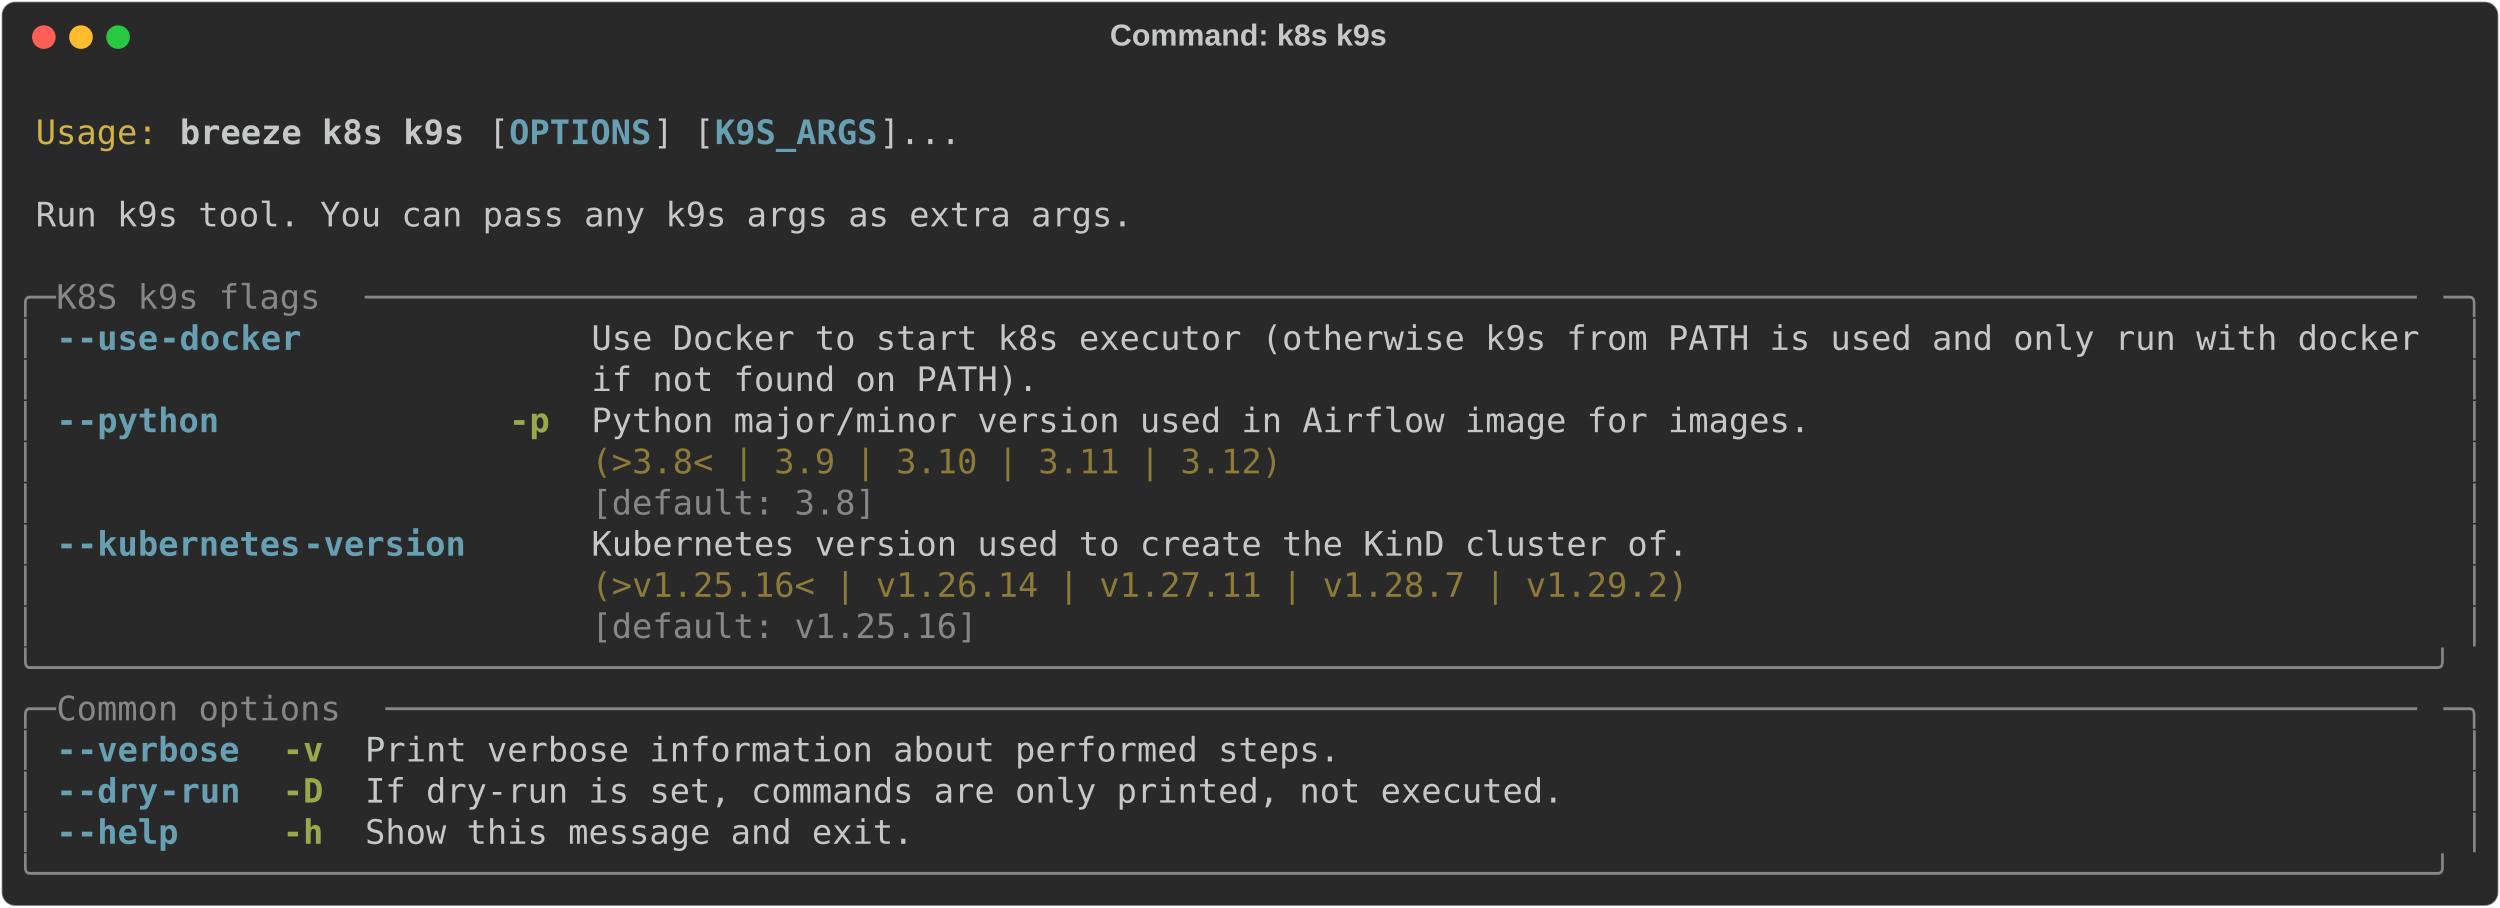
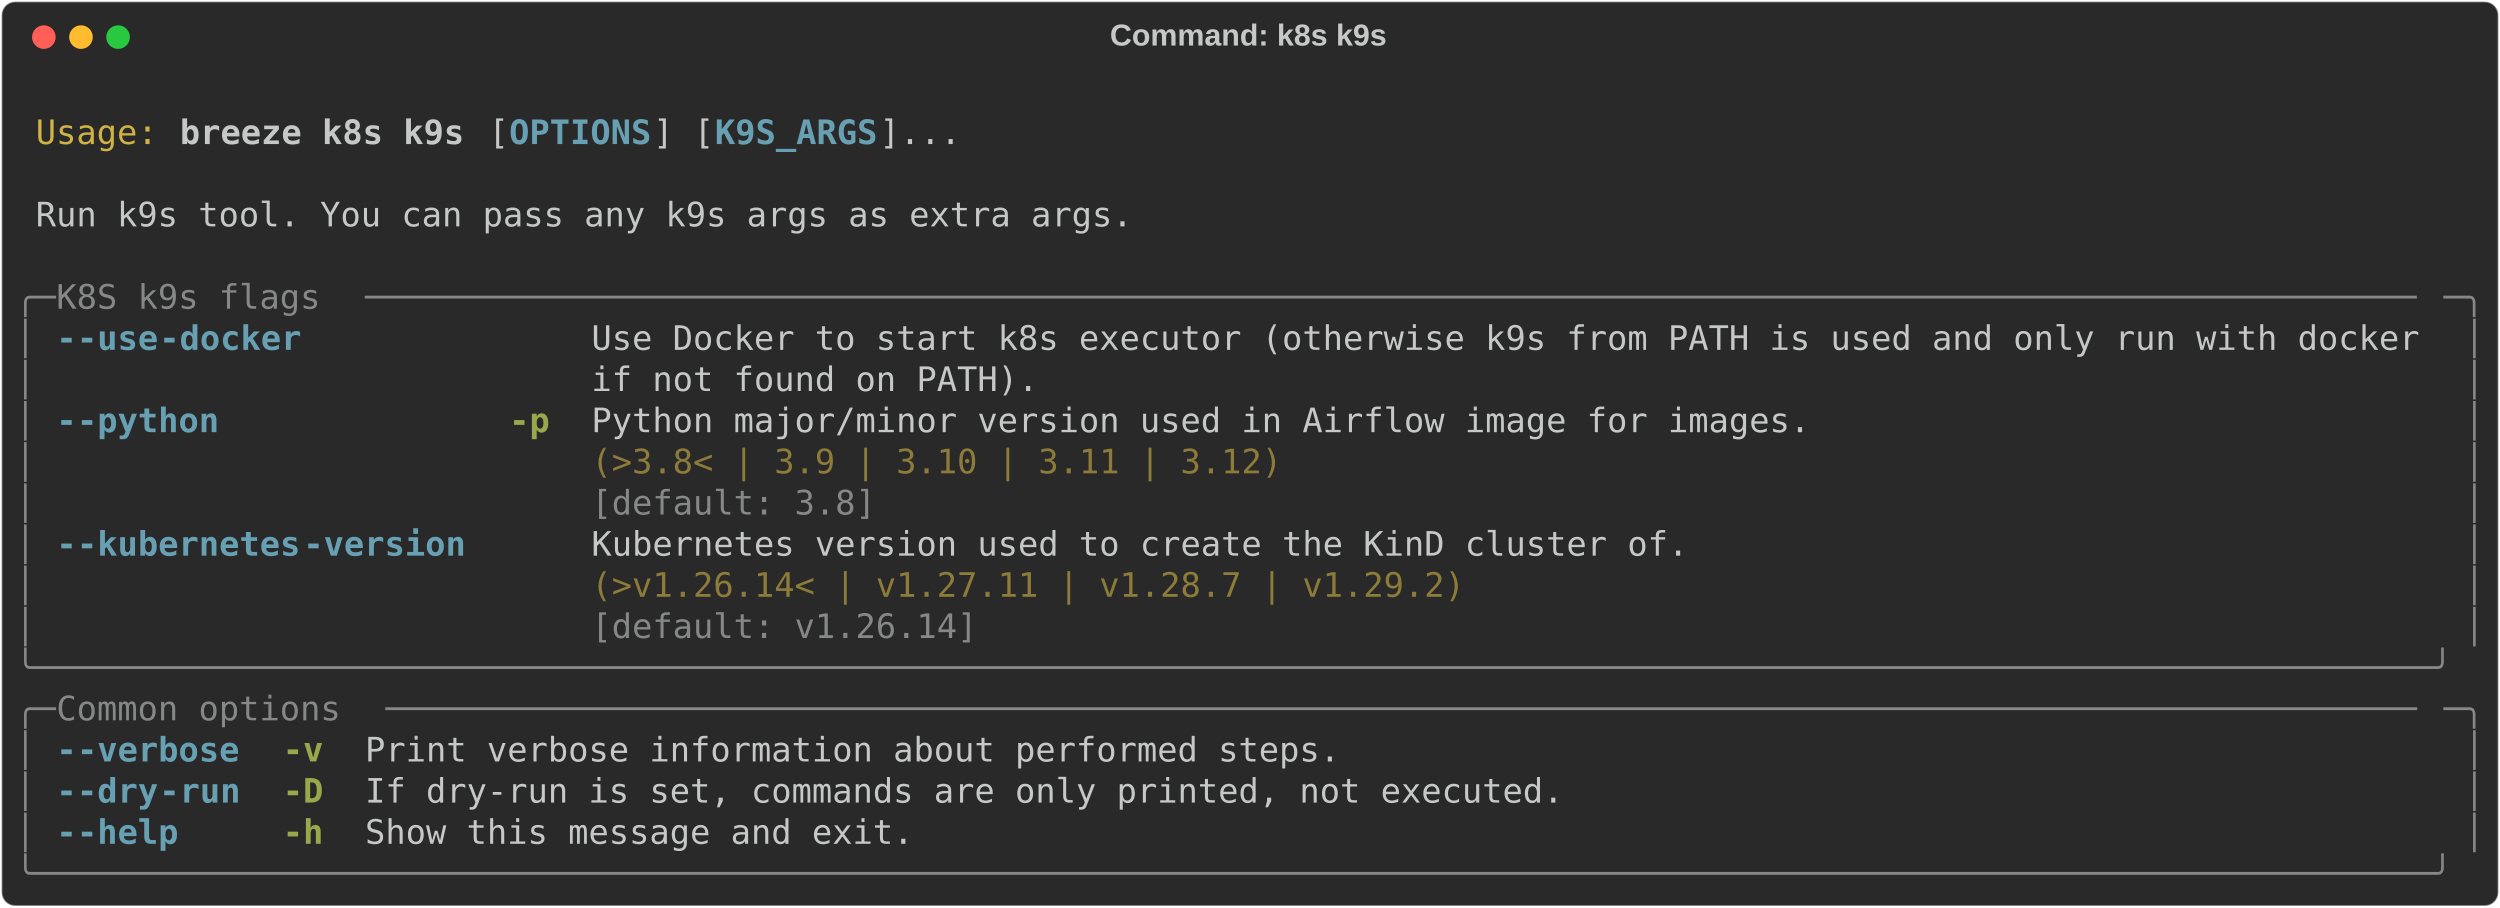
<svg xmlns="http://www.w3.org/2000/svg" class="rich-terminal" viewBox="0 0 1482 538.0">
  <style>

    @font-face {
        font-family: "Fira Code";
        src: local("FiraCode-Regular"),
                url("https://cdnjs.cloudflare.com/ajax/libs/firacode/6.2.0/woff2/FiraCode-Regular.woff2") format("woff2"),
                url("https://cdnjs.cloudflare.com/ajax/libs/firacode/6.2.0/woff/FiraCode-Regular.woff") format("woff");
        font-style: normal;
        font-weight: 400;
    }
    @font-face {
        font-family: "Fira Code";
        src: local("FiraCode-Bold"),
                url("https://cdnjs.cloudflare.com/ajax/libs/firacode/6.2.0/woff2/FiraCode-Bold.woff2") format("woff2"),
                url("https://cdnjs.cloudflare.com/ajax/libs/firacode/6.2.0/woff/FiraCode-Bold.woff") format("woff");
        font-style: bold;
        font-weight: 700;
    }

    .breeze-k8s-k9s-matrix {
        font-family: Fira Code, monospace;
        font-size: 20px;
        line-height: 24.4px;
        font-variant-east-asian: full-width;
    }

    .breeze-k8s-k9s-title {
        font-size: 18px;
        font-weight: bold;
        font-family: arial;
    }

    .breeze-k8s-k9s-r1 { fill: #c5c8c6 }
.breeze-k8s-k9s-r2 { fill: #d0b344 }
.breeze-k8s-k9s-r3 { fill: #c5c8c6;font-weight: bold }
.breeze-k8s-k9s-r4 { fill: #68a0b3;font-weight: bold }
.breeze-k8s-k9s-r5 { fill: #868887 }
.breeze-k8s-k9s-r6 { fill: #98a84b;font-weight: bold }
.breeze-k8s-k9s-r7 { fill: #8d7b39 }
    </style>
  <defs>
    <clipPath id="breeze-k8s-k9s-clip-terminal">
      <rect x="0" y="0" width="1463.0" height="487.0" />
    </clipPath>
    <clipPath id="breeze-k8s-k9s-line-0">
      <rect x="0" y="1.5" width="1464" height="24.65" />
    </clipPath>
    <clipPath id="breeze-k8s-k9s-line-1">
      <rect x="0" y="25.9" width="1464" height="24.65" />
    </clipPath>
    <clipPath id="breeze-k8s-k9s-line-2">
      <rect x="0" y="50.3" width="1464" height="24.65" />
    </clipPath>
    <clipPath id="breeze-k8s-k9s-line-3">
      <rect x="0" y="74.7" width="1464" height="24.65" />
    </clipPath>
    <clipPath id="breeze-k8s-k9s-line-4">
      <rect x="0" y="99.1" width="1464" height="24.65" />
    </clipPath>
    <clipPath id="breeze-k8s-k9s-line-5">
      <rect x="0" y="123.5" width="1464" height="24.65" />
    </clipPath>
    <clipPath id="breeze-k8s-k9s-line-6">
      <rect x="0" y="147.9" width="1464" height="24.65" />
    </clipPath>
    <clipPath id="breeze-k8s-k9s-line-7">
      <rect x="0" y="172.3" width="1464" height="24.65" />
    </clipPath>
    <clipPath id="breeze-k8s-k9s-line-8">
      <rect x="0" y="196.7" width="1464" height="24.65" />
    </clipPath>
    <clipPath id="breeze-k8s-k9s-line-9">
      <rect x="0" y="221.1" width="1464" height="24.65" />
    </clipPath>
    <clipPath id="breeze-k8s-k9s-line-10">
      <rect x="0" y="245.5" width="1464" height="24.65" />
    </clipPath>
    <clipPath id="breeze-k8s-k9s-line-11">
      <rect x="0" y="269.9" width="1464" height="24.65" />
    </clipPath>
    <clipPath id="breeze-k8s-k9s-line-12">
      <rect x="0" y="294.3" width="1464" height="24.65" />
    </clipPath>
    <clipPath id="breeze-k8s-k9s-line-13">
      <rect x="0" y="318.7" width="1464" height="24.65" />
    </clipPath>
    <clipPath id="breeze-k8s-k9s-line-14">
      <rect x="0" y="343.1" width="1464" height="24.65" />
    </clipPath>
    <clipPath id="breeze-k8s-k9s-line-15">
      <rect x="0" y="367.5" width="1464" height="24.65" />
    </clipPath>
    <clipPath id="breeze-k8s-k9s-line-16">
      <rect x="0" y="391.9" width="1464" height="24.65" />
    </clipPath>
    <clipPath id="breeze-k8s-k9s-line-17">
      <rect x="0" y="416.3" width="1464" height="24.65" />
    </clipPath>
    <clipPath id="breeze-k8s-k9s-line-18">
      <rect x="0" y="440.7" width="1464" height="24.65" />
    </clipPath>
  </defs>
  <rect fill="#292929" stroke="rgba(255,255,255,0.35)" stroke-width="1" x="1" y="1" width="1480" height="536" rx="8" />
  <text class="breeze-k8s-k9s-title" fill="#c5c8c6" text-anchor="middle" x="740" y="27">Command: k8s k9s</text>
  <g transform="translate(26,22)">
    <circle cx="0" cy="0" r="7" fill="#ff5f57" />
    <circle cx="22" cy="0" r="7" fill="#febc2e" />
    <circle cx="44" cy="0" r="7" fill="#28c840" />
  </g>
  <g transform="translate(9, 41)" clip-path="url(#breeze-k8s-k9s-clip-terminal)">
    <g class="breeze-k8s-k9s-matrix">
      <text class="breeze-k8s-k9s-r1" x="1464" y="20" textLength="12.2" clip-path="url(#breeze-k8s-k9s-line-0)">
</text>
      <text class="breeze-k8s-k9s-r2" x="12.2" y="44.4" textLength="73.2" clip-path="url(#breeze-k8s-k9s-line-1)">Usage:</text>
      <text class="breeze-k8s-k9s-r3" x="97.6" y="44.4" textLength="170.8" clip-path="url(#breeze-k8s-k9s-line-1)">breeze k8s k9s</text>
      <text class="breeze-k8s-k9s-r1" x="280.6" y="44.4" textLength="12.2" clip-path="url(#breeze-k8s-k9s-line-1)">[</text>
      <text class="breeze-k8s-k9s-r4" x="292.8" y="44.4" textLength="85.4" clip-path="url(#breeze-k8s-k9s-line-1)">OPTIONS</text>
      <text class="breeze-k8s-k9s-r1" x="378.2" y="44.4" textLength="36.6" clip-path="url(#breeze-k8s-k9s-line-1)">] [</text>
      <text class="breeze-k8s-k9s-r4" x="414.8" y="44.4" textLength="97.6" clip-path="url(#breeze-k8s-k9s-line-1)">K9S_ARGS</text>
      <text class="breeze-k8s-k9s-r1" x="512.4" y="44.4" textLength="48.8" clip-path="url(#breeze-k8s-k9s-line-1)">]...</text>
      <text class="breeze-k8s-k9s-r1" x="1464" y="44.4" textLength="12.2" clip-path="url(#breeze-k8s-k9s-line-1)">
</text>
      <text class="breeze-k8s-k9s-r1" x="1464" y="68.8" textLength="12.2" clip-path="url(#breeze-k8s-k9s-line-2)">
</text>
      <text class="breeze-k8s-k9s-r1" x="12.2" y="93.2" textLength="658.8" clip-path="url(#breeze-k8s-k9s-line-3)">Run k9s tool. You can pass any k9s args as extra args.</text>
      <text class="breeze-k8s-k9s-r1" x="1464" y="93.2" textLength="12.2" clip-path="url(#breeze-k8s-k9s-line-3)">
</text>
      <text class="breeze-k8s-k9s-r1" x="1464" y="117.6" textLength="12.2" clip-path="url(#breeze-k8s-k9s-line-4)">
</text>
      <text class="breeze-k8s-k9s-r5" x="0" y="142" textLength="24.4" clip-path="url(#breeze-k8s-k9s-line-5)">╭─</text>
      <text class="breeze-k8s-k9s-r5" x="24.4" y="142" textLength="183" clip-path="url(#breeze-k8s-k9s-line-5)"> K8S k9s flags </text>
      <text class="breeze-k8s-k9s-r5" x="207.4" y="142" textLength="1232.2" clip-path="url(#breeze-k8s-k9s-line-5)">─────────────────────────────────────────────────────────────────────────────────────────────────────</text>
      <text class="breeze-k8s-k9s-r5" x="1439.6" y="142" textLength="24.4" clip-path="url(#breeze-k8s-k9s-line-5)">─╮</text>
      <text class="breeze-k8s-k9s-r1" x="1464" y="142" textLength="12.2" clip-path="url(#breeze-k8s-k9s-line-5)">
</text>
      <text class="breeze-k8s-k9s-r5" x="0" y="166.4" textLength="12.2" clip-path="url(#breeze-k8s-k9s-line-6)">│</text>
      <text class="breeze-k8s-k9s-r4" x="24.4" y="166.4" textLength="12.2" clip-path="url(#breeze-k8s-k9s-line-6)">-</text>
      <text class="breeze-k8s-k9s-r4" x="36.6" y="166.4" textLength="48.8" clip-path="url(#breeze-k8s-k9s-line-6)">-use</text>
      <text class="breeze-k8s-k9s-r4" x="85.4" y="166.4" textLength="85.4" clip-path="url(#breeze-k8s-k9s-line-6)">-docker</text>
      <text class="breeze-k8s-k9s-r1" x="341.6" y="166.4" textLength="1098" clip-path="url(#breeze-k8s-k9s-line-6)">Use Docker to start k8s executor (otherwise k9s from PATH is used and only run with docker</text>
      <text class="breeze-k8s-k9s-r5" x="1451.8" y="166.4" textLength="12.2" clip-path="url(#breeze-k8s-k9s-line-6)">│</text>
      <text class="breeze-k8s-k9s-r1" x="1464" y="166.4" textLength="12.2" clip-path="url(#breeze-k8s-k9s-line-6)">
</text>
      <text class="breeze-k8s-k9s-r5" x="0" y="190.8" textLength="12.2" clip-path="url(#breeze-k8s-k9s-line-7)">│</text>
      <text class="breeze-k8s-k9s-r1" x="341.6" y="190.8" textLength="1098" clip-path="url(#breeze-k8s-k9s-line-7)">if not found on PATH).                                                                    </text>
      <text class="breeze-k8s-k9s-r5" x="1451.8" y="190.8" textLength="12.2" clip-path="url(#breeze-k8s-k9s-line-7)">│</text>
      <text class="breeze-k8s-k9s-r1" x="1464" y="190.8" textLength="12.2" clip-path="url(#breeze-k8s-k9s-line-7)">
</text>
      <text class="breeze-k8s-k9s-r5" x="0" y="215.2" textLength="12.2" clip-path="url(#breeze-k8s-k9s-line-8)">│</text>
      <text class="breeze-k8s-k9s-r4" x="24.4" y="215.2" textLength="12.2" clip-path="url(#breeze-k8s-k9s-line-8)">-</text>
      <text class="breeze-k8s-k9s-r4" x="36.6" y="215.2" textLength="85.4" clip-path="url(#breeze-k8s-k9s-line-8)">-python</text>
      <text class="breeze-k8s-k9s-r6" x="292.8" y="215.2" textLength="24.4" clip-path="url(#breeze-k8s-k9s-line-8)">-p</text>
      <text class="breeze-k8s-k9s-r1" x="341.6" y="215.2" textLength="732" clip-path="url(#breeze-k8s-k9s-line-8)">Python major/minor version used in Airflow image for images.</text>
      <text class="breeze-k8s-k9s-r5" x="1451.8" y="215.2" textLength="12.2" clip-path="url(#breeze-k8s-k9s-line-8)">│</text>
      <text class="breeze-k8s-k9s-r1" x="1464" y="215.2" textLength="12.2" clip-path="url(#breeze-k8s-k9s-line-8)">
</text>
      <text class="breeze-k8s-k9s-r5" x="0" y="239.6" textLength="12.2" clip-path="url(#breeze-k8s-k9s-line-9)">│</text>
      <text class="breeze-k8s-k9s-r7" x="341.6" y="239.6" textLength="732" clip-path="url(#breeze-k8s-k9s-line-9)">(&gt;3.8&lt; | 3.9 | 3.10 | 3.11 | 3.12)                          </text>
      <text class="breeze-k8s-k9s-r5" x="1451.8" y="239.6" textLength="12.2" clip-path="url(#breeze-k8s-k9s-line-9)">│</text>
      <text class="breeze-k8s-k9s-r1" x="1464" y="239.6" textLength="12.2" clip-path="url(#breeze-k8s-k9s-line-9)">
</text>
      <text class="breeze-k8s-k9s-r5" x="0" y="264" textLength="12.2" clip-path="url(#breeze-k8s-k9s-line-10)">│</text>
      <text class="breeze-k8s-k9s-r5" x="341.6" y="264" textLength="732" clip-path="url(#breeze-k8s-k9s-line-10)">[default: 3.8]                                              </text>
      <text class="breeze-k8s-k9s-r5" x="1451.8" y="264" textLength="12.2" clip-path="url(#breeze-k8s-k9s-line-10)">│</text>
      <text class="breeze-k8s-k9s-r1" x="1464" y="264" textLength="12.2" clip-path="url(#breeze-k8s-k9s-line-10)">
</text>
      <text class="breeze-k8s-k9s-r5" x="0" y="288.4" textLength="12.2" clip-path="url(#breeze-k8s-k9s-line-11)">│</text>
      <text class="breeze-k8s-k9s-r4" x="24.4" y="288.4" textLength="12.2" clip-path="url(#breeze-k8s-k9s-line-11)">-</text>
      <text class="breeze-k8s-k9s-r4" x="36.6" y="288.4" textLength="134.2" clip-path="url(#breeze-k8s-k9s-line-11)">-kubernetes</text>
      <text class="breeze-k8s-k9s-r4" x="170.8" y="288.4" textLength="97.6" clip-path="url(#breeze-k8s-k9s-line-11)">-version</text>
      <text class="breeze-k8s-k9s-r1" x="341.6" y="288.4" textLength="658.8" clip-path="url(#breeze-k8s-k9s-line-11)">Kubernetes version used to create the KinD cluster of.</text>
      <text class="breeze-k8s-k9s-r5" x="1451.8" y="288.4" textLength="12.2" clip-path="url(#breeze-k8s-k9s-line-11)">│</text>
      <text class="breeze-k8s-k9s-r1" x="1464" y="288.4" textLength="12.2" clip-path="url(#breeze-k8s-k9s-line-11)">
</text>
      <text class="breeze-k8s-k9s-r5" x="0" y="312.8" textLength="12.2" clip-path="url(#breeze-k8s-k9s-line-12)">│</text>
-       <text class="breeze-k8s-k9s-r7" x="341.6" y="312.8" textLength="658.8" clip-path="url(#breeze-k8s-k9s-line-12)">(&gt;v1.25.16&lt; | v1.26.14 | v1.27.11 | v1.28.7 | v1.29.2)</text>
+       <text class="breeze-k8s-k9s-r7" x="341.6" y="312.8" textLength="658.8" clip-path="url(#breeze-k8s-k9s-line-12)">(&gt;v1.26.14&lt; | v1.27.11 | v1.28.7 | v1.29.2)           </text>
      <text class="breeze-k8s-k9s-r5" x="1451.8" y="312.8" textLength="12.2" clip-path="url(#breeze-k8s-k9s-line-12)">│</text>
      <text class="breeze-k8s-k9s-r1" x="1464" y="312.8" textLength="12.2" clip-path="url(#breeze-k8s-k9s-line-12)">
</text>
      <text class="breeze-k8s-k9s-r5" x="0" y="337.2" textLength="12.2" clip-path="url(#breeze-k8s-k9s-line-13)">│</text>
-       <text class="breeze-k8s-k9s-r5" x="341.6" y="337.2" textLength="658.8" clip-path="url(#breeze-k8s-k9s-line-13)">[default: v1.25.16]                                   </text>
+       <text class="breeze-k8s-k9s-r5" x="341.6" y="337.2" textLength="658.8" clip-path="url(#breeze-k8s-k9s-line-13)">[default: v1.26.14]                                   </text>
      <text class="breeze-k8s-k9s-r5" x="1451.8" y="337.2" textLength="12.2" clip-path="url(#breeze-k8s-k9s-line-13)">│</text>
      <text class="breeze-k8s-k9s-r1" x="1464" y="337.2" textLength="12.2" clip-path="url(#breeze-k8s-k9s-line-13)">
</text>
      <text class="breeze-k8s-k9s-r5" x="0" y="361.6" textLength="1464" clip-path="url(#breeze-k8s-k9s-line-14)">╰──────────────────────────────────────────────────────────────────────────────────────────────────────────────────────╯</text>
      <text class="breeze-k8s-k9s-r1" x="1464" y="361.6" textLength="12.2" clip-path="url(#breeze-k8s-k9s-line-14)">
</text>
      <text class="breeze-k8s-k9s-r5" x="0" y="386" textLength="24.4" clip-path="url(#breeze-k8s-k9s-line-15)">╭─</text>
      <text class="breeze-k8s-k9s-r5" x="24.4" y="386" textLength="195.2" clip-path="url(#breeze-k8s-k9s-line-15)"> Common options </text>
      <text class="breeze-k8s-k9s-r5" x="219.6" y="386" textLength="1220" clip-path="url(#breeze-k8s-k9s-line-15)">────────────────────────────────────────────────────────────────────────────────────────────────────</text>
      <text class="breeze-k8s-k9s-r5" x="1439.6" y="386" textLength="24.4" clip-path="url(#breeze-k8s-k9s-line-15)">─╮</text>
      <text class="breeze-k8s-k9s-r1" x="1464" y="386" textLength="12.2" clip-path="url(#breeze-k8s-k9s-line-15)">
</text>
      <text class="breeze-k8s-k9s-r5" x="0" y="410.4" textLength="12.2" clip-path="url(#breeze-k8s-k9s-line-16)">│</text>
      <text class="breeze-k8s-k9s-r4" x="24.4" y="410.4" textLength="12.2" clip-path="url(#breeze-k8s-k9s-line-16)">-</text>
      <text class="breeze-k8s-k9s-r4" x="36.6" y="410.4" textLength="97.6" clip-path="url(#breeze-k8s-k9s-line-16)">-verbose</text>
      <text class="breeze-k8s-k9s-r6" x="158.6" y="410.4" textLength="24.4" clip-path="url(#breeze-k8s-k9s-line-16)">-v</text>
      <text class="breeze-k8s-k9s-r1" x="207.4" y="410.4" textLength="585.6" clip-path="url(#breeze-k8s-k9s-line-16)">Print verbose information about performed steps.</text>
      <text class="breeze-k8s-k9s-r5" x="1451.8" y="410.4" textLength="12.2" clip-path="url(#breeze-k8s-k9s-line-16)">│</text>
      <text class="breeze-k8s-k9s-r1" x="1464" y="410.4" textLength="12.2" clip-path="url(#breeze-k8s-k9s-line-16)">
</text>
      <text class="breeze-k8s-k9s-r5" x="0" y="434.8" textLength="12.2" clip-path="url(#breeze-k8s-k9s-line-17)">│</text>
      <text class="breeze-k8s-k9s-r4" x="24.4" y="434.8" textLength="12.2" clip-path="url(#breeze-k8s-k9s-line-17)">-</text>
      <text class="breeze-k8s-k9s-r4" x="36.6" y="434.8" textLength="48.8" clip-path="url(#breeze-k8s-k9s-line-17)">-dry</text>
      <text class="breeze-k8s-k9s-r4" x="85.4" y="434.8" textLength="48.8" clip-path="url(#breeze-k8s-k9s-line-17)">-run</text>
      <text class="breeze-k8s-k9s-r6" x="158.6" y="434.8" textLength="24.4" clip-path="url(#breeze-k8s-k9s-line-17)">-D</text>
      <text class="breeze-k8s-k9s-r1" x="207.4" y="434.8" textLength="719.8" clip-path="url(#breeze-k8s-k9s-line-17)">If dry-run is set, commands are only printed, not executed.</text>
      <text class="breeze-k8s-k9s-r5" x="1451.8" y="434.8" textLength="12.2" clip-path="url(#breeze-k8s-k9s-line-17)">│</text>
      <text class="breeze-k8s-k9s-r1" x="1464" y="434.8" textLength="12.2" clip-path="url(#breeze-k8s-k9s-line-17)">
</text>
      <text class="breeze-k8s-k9s-r5" x="0" y="459.2" textLength="12.2" clip-path="url(#breeze-k8s-k9s-line-18)">│</text>
      <text class="breeze-k8s-k9s-r4" x="24.4" y="459.2" textLength="12.2" clip-path="url(#breeze-k8s-k9s-line-18)">-</text>
      <text class="breeze-k8s-k9s-r4" x="36.6" y="459.2" textLength="61" clip-path="url(#breeze-k8s-k9s-line-18)">-help</text>
      <text class="breeze-k8s-k9s-r6" x="158.6" y="459.2" textLength="24.4" clip-path="url(#breeze-k8s-k9s-line-18)">-h</text>
      <text class="breeze-k8s-k9s-r1" x="207.4" y="459.2" textLength="329.4" clip-path="url(#breeze-k8s-k9s-line-18)">Show this message and exit.</text>
      <text class="breeze-k8s-k9s-r5" x="1451.8" y="459.2" textLength="12.2" clip-path="url(#breeze-k8s-k9s-line-18)">│</text>
      <text class="breeze-k8s-k9s-r1" x="1464" y="459.2" textLength="12.2" clip-path="url(#breeze-k8s-k9s-line-18)">
</text>
      <text class="breeze-k8s-k9s-r5" x="0" y="483.6" textLength="1464" clip-path="url(#breeze-k8s-k9s-line-19)">╰──────────────────────────────────────────────────────────────────────────────────────────────────────────────────────╯</text>
      <text class="breeze-k8s-k9s-r1" x="1464" y="483.6" textLength="12.2" clip-path="url(#breeze-k8s-k9s-line-19)">
</text>
    </g>
  </g>
</svg>
